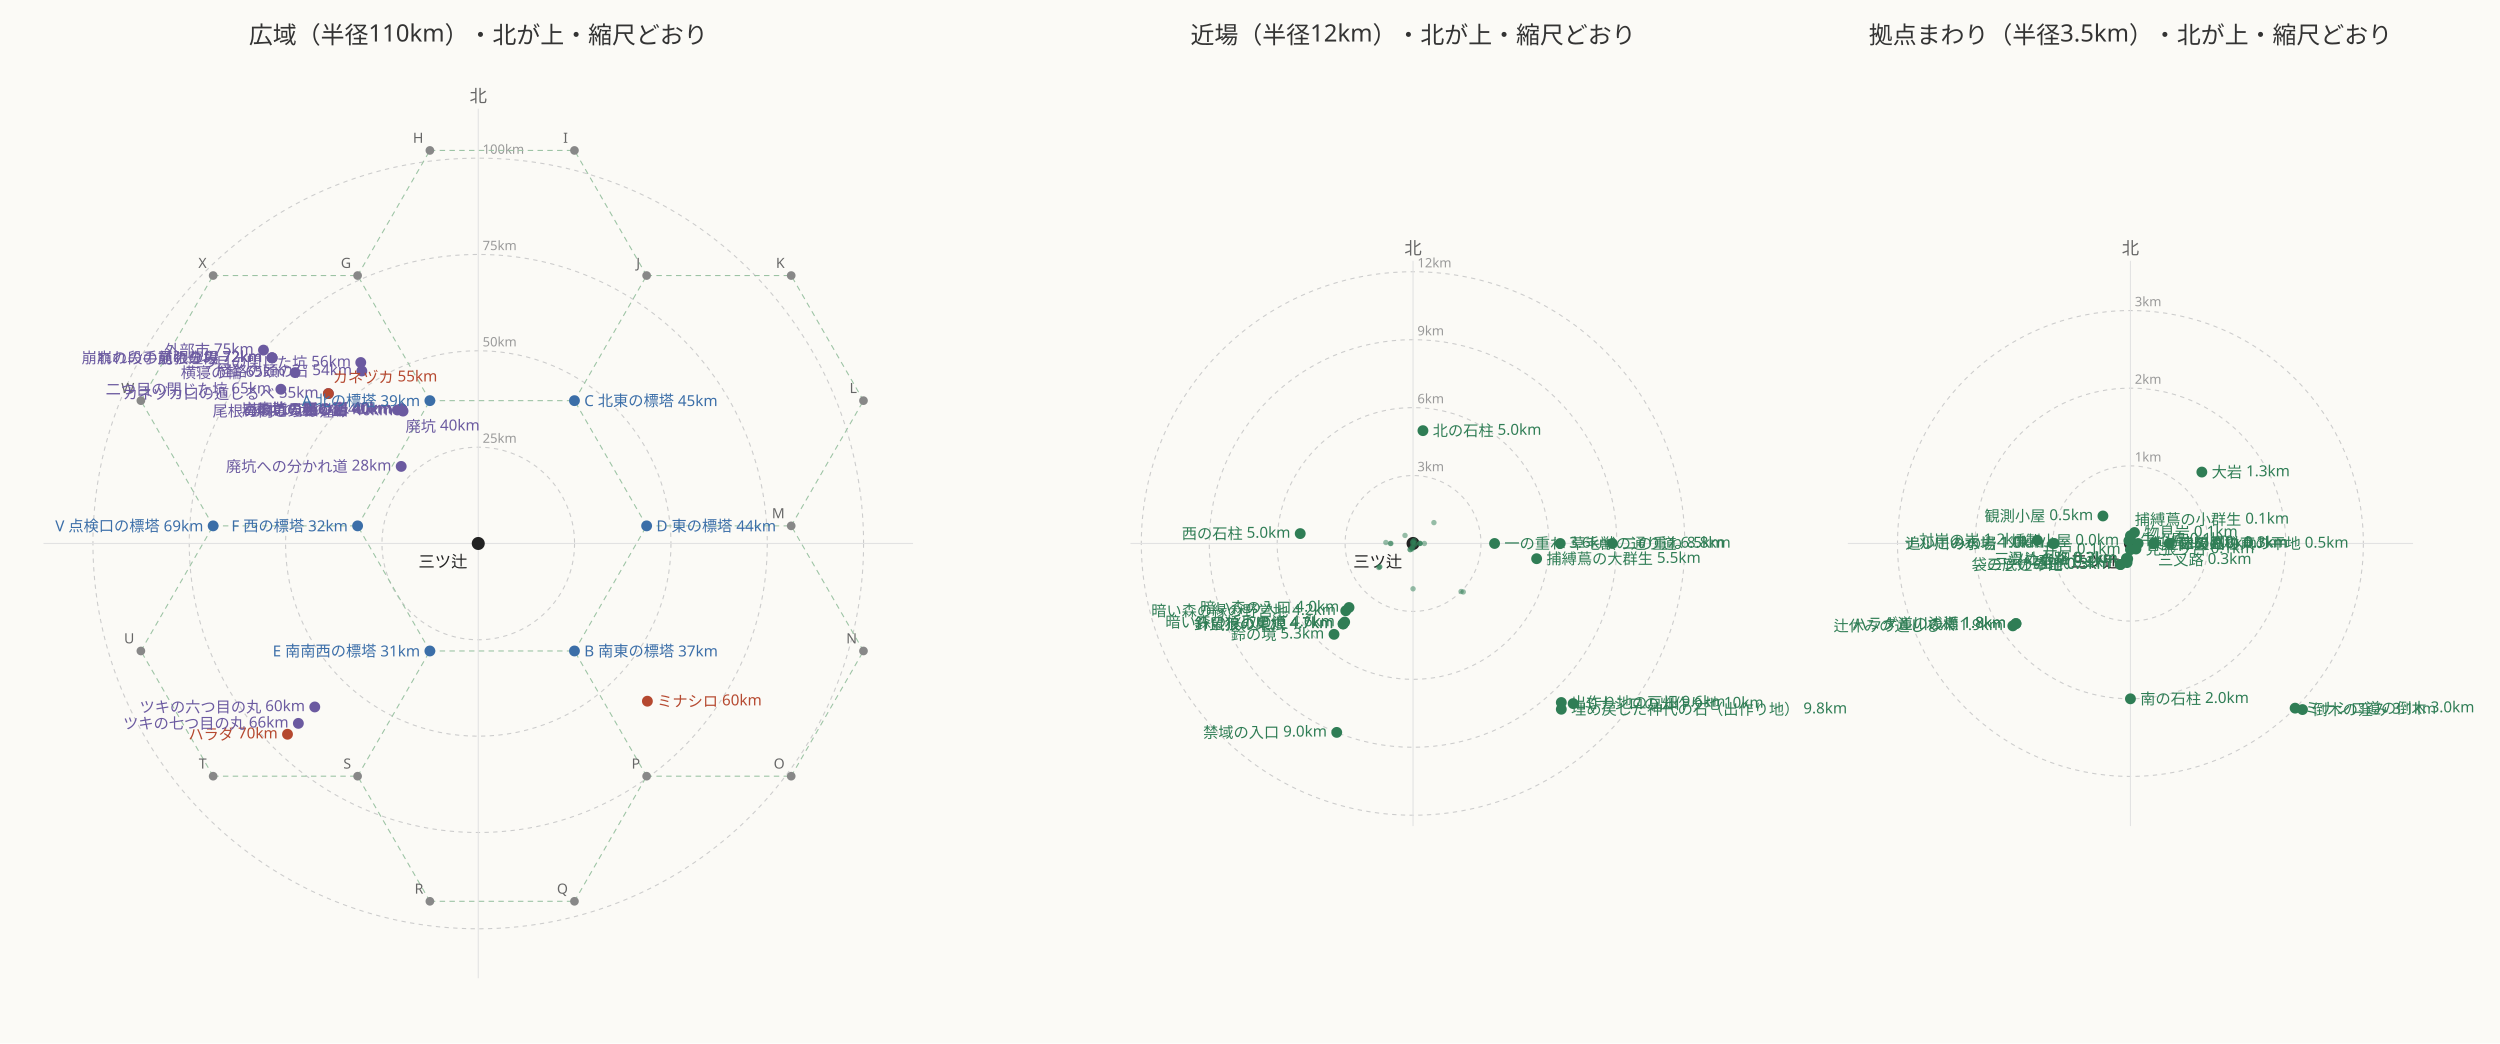
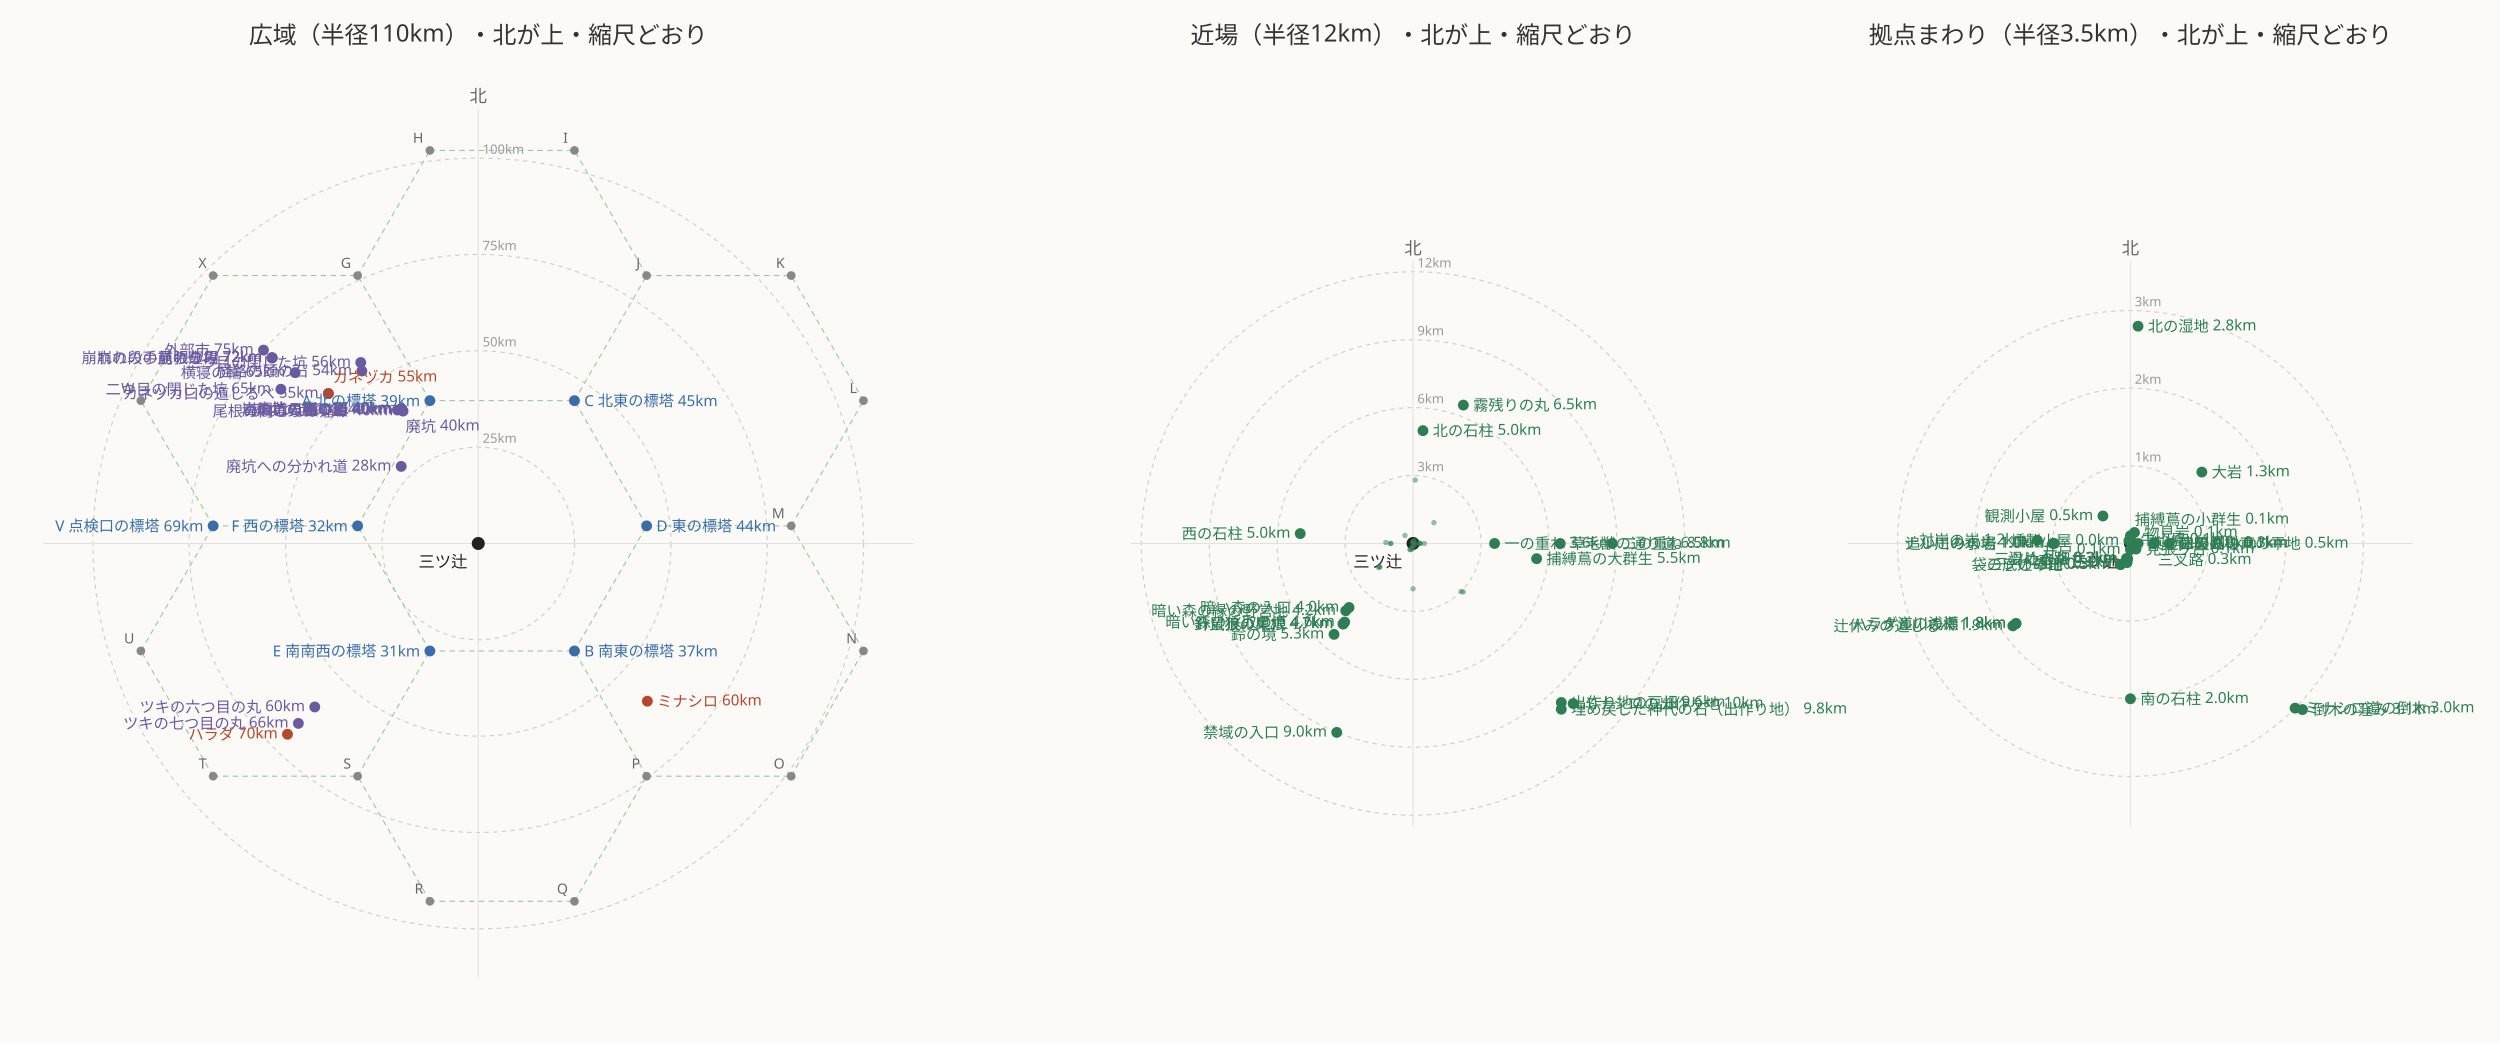
<svg xmlns="http://www.w3.org/2000/svg" width="2300" height="960" viewBox="0 0 2300 960" font-family="sans-serif">
  <rect width="2300" height="960" fill="#fbfaf6" />
  <text x="440" y="40" font-size="22" text-anchor="middle" fill="#333">広域（半径110km）・北が上・縮尺どおり</text>
  <circle cx="440" cy="500" r="88.6" fill="none" stroke="#ccc" stroke-dasharray="4 4" />
  <text x="444" y="407.4" font-size="12" fill="#999">25km</text>
  <circle cx="440" cy="500" r="177.3" fill="none" stroke="#ccc" stroke-dasharray="4 4" />
  <text x="444" y="318.7" font-size="12" fill="#999">50km</text>
  <circle cx="440" cy="500" r="265.9" fill="none" stroke="#ccc" stroke-dasharray="4 4" />
  <text x="444" y="230.1" font-size="12" fill="#999">75km</text>
  <circle cx="440" cy="500" r="354.5" fill="none" stroke="#ccc" stroke-dasharray="4 4" />
  <text x="444" y="141.5" font-size="12" fill="#999">100km</text>
  <line x1="440" y1="100" x2="440" y2="900" stroke="#e2e2e2" />
  <line x1="40" y1="500" x2="840" y2="500" stroke="#e2e2e2" />
  <text x="440" y="94" font-size="16" text-anchor="middle" fill="#666">北</text>
  <line x1="196.1" y1="714.1" x2="129.6" y2="598.9" stroke="#9cc3a4" stroke-dasharray="5 4" />
  <line x1="196.1" y1="714.1" x2="329.0" y2="714.1" stroke="#9cc3a4" stroke-dasharray="5 4" />
  <line x1="129.6" y1="598.9" x2="196.1" y2="483.8" stroke="#9cc3a4" stroke-dasharray="5 4" />
  <line x1="196.1" y1="483.8" x2="129.6" y2="368.6" stroke="#9cc3a4" stroke-dasharray="5 4" />
  <line x1="196.1" y1="483.8" x2="329.0" y2="483.8" stroke="#9cc3a4" stroke-dasharray="5 4" />
  <line x1="129.6" y1="368.6" x2="196.1" y2="253.5" stroke="#9cc3a4" stroke-dasharray="5 4" />
  <line x1="196.1" y1="253.5" x2="329.0" y2="253.5" stroke="#9cc3a4" stroke-dasharray="5 4" />
  <line x1="395.5" y1="829.2" x2="329.0" y2="714.1" stroke="#9cc3a4" stroke-dasharray="5 4" />
  <line x1="395.5" y1="829.2" x2="528.5" y2="829.2" stroke="#9cc3a4" stroke-dasharray="5 4" />
  <line x1="329.0" y1="714.1" x2="395.5" y2="598.9" stroke="#9cc3a4" stroke-dasharray="5 4" />
  <line x1="395.5" y1="598.9" x2="329.0" y2="483.8" stroke="#9cc3a4" stroke-dasharray="5 4" />
  <line x1="395.5" y1="598.9" x2="528.5" y2="598.9" stroke="#9cc3a4" stroke-dasharray="5 4" />
  <line x1="329.0" y1="483.8" x2="395.5" y2="368.6" stroke="#9cc3a4" stroke-dasharray="5 4" />
  <line x1="395.5" y1="368.6" x2="329.0" y2="253.5" stroke="#9cc3a4" stroke-dasharray="5 4" />
  <line x1="395.5" y1="368.6" x2="528.5" y2="368.6" stroke="#9cc3a4" stroke-dasharray="5 4" />
  <line x1="329.0" y1="253.5" x2="395.5" y2="138.4" stroke="#9cc3a4" stroke-dasharray="5 4" />
  <line x1="395.5" y1="138.4" x2="528.5" y2="138.4" stroke="#9cc3a4" stroke-dasharray="5 4" />
  <line x1="528.5" y1="829.2" x2="594.9" y2="714.1" stroke="#9cc3a4" stroke-dasharray="5 4" />
  <line x1="594.9" y1="714.1" x2="528.5" y2="598.9" stroke="#9cc3a4" stroke-dasharray="5 4" />
  <line x1="594.9" y1="714.1" x2="727.9" y2="714.1" stroke="#9cc3a4" stroke-dasharray="5 4" />
  <line x1="528.5" y1="598.9" x2="594.9" y2="483.8" stroke="#9cc3a4" stroke-dasharray="5 4" />
  <line x1="594.9" y1="483.8" x2="528.5" y2="368.6" stroke="#9cc3a4" stroke-dasharray="5 4" />
  <line x1="594.9" y1="483.8" x2="727.9" y2="483.8" stroke="#9cc3a4" stroke-dasharray="5 4" />
  <line x1="528.5" y1="368.6" x2="594.9" y2="253.5" stroke="#9cc3a4" stroke-dasharray="5 4" />
  <line x1="594.9" y1="253.5" x2="528.5" y2="138.4" stroke="#9cc3a4" stroke-dasharray="5 4" />
  <line x1="594.9" y1="253.5" x2="727.9" y2="253.5" stroke="#9cc3a4" stroke-dasharray="5 4" />
  <line x1="727.9" y1="714.1" x2="794.4" y2="598.9" stroke="#9cc3a4" stroke-dasharray="5 4" />
  <line x1="794.4" y1="598.9" x2="727.9" y2="483.8" stroke="#9cc3a4" stroke-dasharray="5 4" />
  <line x1="727.9" y1="483.8" x2="794.4" y2="368.6" stroke="#9cc3a4" stroke-dasharray="5 4" />
  <line x1="794.4" y1="368.6" x2="727.9" y2="253.5" stroke="#9cc3a4" stroke-dasharray="5 4" />
  <circle cx="196.1" cy="714.1" r="4" fill="#888" />
  <text x="190.1" y="707.1" font-size="13" text-anchor="end" fill="#666">T</text>
  <circle cx="129.6" cy="598.9" r="4" fill="#888" />
  <text x="123.6" y="591.9" font-size="13" text-anchor="end" fill="#666">U</text>
  <circle cx="196.1" cy="483.8" r="4" fill="#888" />
  <circle cx="129.6" cy="368.6" r="4" fill="#888" />
  <text x="123.6" y="361.6" font-size="13" text-anchor="end" fill="#666">W</text>
  <circle cx="196.1" cy="253.5" r="4" fill="#888" />
  <text x="190.1" y="246.5" font-size="13" text-anchor="end" fill="#666">X</text>
  <circle cx="395.5" cy="829.2" r="4" fill="#888" />
  <text x="389.5" y="822.2" font-size="13" text-anchor="end" fill="#666">R</text>
  <circle cx="329.0" cy="714.1" r="4" fill="#888" />
  <text x="323.0" y="707.1" font-size="13" text-anchor="end" fill="#666">S</text>
  <circle cx="395.5" cy="598.9" r="4" fill="#888" />
  <circle cx="329.0" cy="483.8" r="4" fill="#888" />
  <circle cx="395.5" cy="368.6" r="4" fill="#888" />
  <circle cx="329.0" cy="253.5" r="4" fill="#888" />
  <text x="323.0" y="246.5" font-size="13" text-anchor="end" fill="#666">G</text>
  <circle cx="395.5" cy="138.4" r="4" fill="#888" />
  <text x="389.5" y="131.4" font-size="13" text-anchor="end" fill="#666">H</text>
  <circle cx="528.5" cy="829.2" r="4" fill="#888" />
  <text x="522.5" y="822.2" font-size="13" text-anchor="end" fill="#666">Q</text>
  <circle cx="594.9" cy="714.1" r="4" fill="#888" />
  <text x="588.9" y="707.1" font-size="13" text-anchor="end" fill="#666">P</text>
  <circle cx="528.5" cy="598.9" r="4" fill="#888" />
  <circle cx="594.9" cy="483.8" r="4" fill="#888" />
  <circle cx="528.5" cy="368.6" r="4" fill="#888" />
  <circle cx="594.9" cy="253.5" r="4" fill="#888" />
  <text x="588.9" y="246.5" font-size="13" text-anchor="end" fill="#666">J</text>
  <circle cx="528.5" cy="138.4" r="4" fill="#888" />
  <text x="522.5" y="131.4" font-size="13" text-anchor="end" fill="#666">I</text>
  <circle cx="727.9" cy="714.1" r="4" fill="#888" />
  <text x="721.9" y="707.1" font-size="13" text-anchor="end" fill="#666">O</text>
  <circle cx="794.4" cy="598.9" r="4" fill="#888" />
  <text x="788.4" y="591.9" font-size="13" text-anchor="end" fill="#666">N</text>
  <circle cx="727.9" cy="483.8" r="4" fill="#888" />
  <text x="721.9" y="476.8" font-size="13" text-anchor="end" fill="#666">M</text>
  <circle cx="794.4" cy="368.6" r="4" fill="#888" />
  <text x="788.4" y="361.6" font-size="13" text-anchor="end" fill="#666">L</text>
  <circle cx="727.9" cy="253.5" r="4" fill="#888" />
  <text x="721.9" y="246.5" font-size="13" text-anchor="end" fill="#666">K</text>
  <circle cx="440" cy="500" r="6" fill="#222" />
  <text x="430" y="522" font-size="15" text-anchor="end" fill="#222">三ツ辻</text>
  <circle cx="369.1" cy="377.2" r="5" fill="#6b5aa0" />
  <text x="373.1" y="397.2" font-size="14" text-anchor="start" fill="#6b5aa0">廃坑 40km</text>
  <circle cx="258.4" cy="358.1" r="5" fill="#6b5aa0" />
  <text x="249.4" y="363.1" font-size="14" text-anchor="end" fill="#6b5aa0">二つ目の閉じた坑 65km</text>
  <circle cx="331.9" cy="333.5" r="5" fill="#6b5aa0" />
  <text x="322.9" y="338.5" font-size="14" text-anchor="end" fill="#6b5aa0">三つ目の閉じた坑 56km</text>
  <circle cx="332.9" cy="341.3" r="5" fill="#6b5aa0" />
  <text x="323.9" y="346.3" font-size="14" text-anchor="end" fill="#6b5aa0">経路の頭の石 54km</text>
  <circle cx="271.5" cy="342.8" r="5" fill="#6b5aa0" />
  <text x="262.5" y="347.8" font-size="14" text-anchor="end" fill="#6b5aa0">横寝の輪 65km</text>
  <circle cx="302.1" cy="362.1" r="5" fill="#6b5aa0" />
  <text x="293.1" y="367.1" font-size="14" text-anchor="end" fill="#6b5aa0">カネヅカ口の道しるべ 55km</text>
  <circle cx="250.3" cy="329.2" r="5" fill="#6b5aa0" />
  <text x="241.3" y="334.2" font-size="14" text-anchor="end" fill="#6b5aa0">崩れの段 72km</text>
  <circle cx="250.3" cy="329.2" r="5" fill="#6b5aa0" />
  <text x="241.3" y="334.2" font-size="14" text-anchor="end" fill="#6b5aa0">崩れの段の見張り場 72km</text>
  <circle cx="250.3" cy="329.2" r="5" fill="#6b5aa0" />
  <text x="241.3" y="334.2" font-size="14" text-anchor="end" fill="#6b5aa0">崩れの手前の窪み 72km</text>
  <circle cx="369.9" cy="377.2" r="5" fill="#6b5aa0" />
  <text x="360.9" y="382.2" font-size="14" text-anchor="end" fill="#6b5aa0">廃坑の見張り岩 40km</text>
  <circle cx="365.6" cy="377.2" r="5" fill="#6b5aa0" />
  <text x="356.6" y="382.2" font-size="14" text-anchor="end" fill="#6b5aa0">廃坑の西の谷 40km</text>
  <circle cx="369.4" cy="376.1" r="5" fill="#6b5aa0" />
  <text x="360.4" y="381.1" font-size="14" text-anchor="end" fill="#6b5aa0">廃坑の裏の口 40km</text>
  <circle cx="369.5" cy="376.3" r="5" fill="#6b5aa0" />
  <text x="360.5" y="381.3" font-size="14" text-anchor="end" fill="#6b5aa0">岩の背の細い所 40km</text>
  <circle cx="369.5" cy="376.3" r="5" fill="#6b5aa0" />
  <text x="360.5" y="381.3" font-size="14" text-anchor="end" fill="#6b5aa0">岩の肩 40km</text>
  <circle cx="369.0" cy="376.3" r="5" fill="#6b5aa0" />
  <text x="360.0" y="381.3" font-size="14" text-anchor="end" fill="#6b5aa0">坑の奥の岩 40km</text>
  <circle cx="370.8" cy="378.2" r="5" fill="#6b5aa0" />
  <text x="361.8" y="383.2" font-size="14" text-anchor="end" fill="#6b5aa0">尾根の向こうの窪み 40km</text>
  <circle cx="369.1" cy="429.1" r="5" fill="#6b5aa0" />
  <text x="360.1" y="434.1" font-size="14" text-anchor="end" fill="#6b5aa0">廃坑への分かれ道 28km</text>
  <circle cx="302.1" cy="362.1" r="5" fill="#b5482f" />
  <text x="306.1" y="352.1" font-size="14" text-anchor="start" fill="#b5482f">カネヅカ 55km</text>
  <circle cx="595.6" cy="645.1" r="5" fill="#b5482f" />
  <text x="604.6" y="650.1" font-size="14" text-anchor="start" fill="#b5482f">ミナシロ 60km</text>
  <circle cx="264.5" cy="675.5" r="5" fill="#b5482f" />
  <text x="255.5" y="680.5" font-size="14" text-anchor="end" fill="#b5482f">ハラダ 70km</text>
  <circle cx="289.6" cy="650.4" r="5" fill="#6b5aa0" />
  <text x="280.6" y="655.4" font-size="14" text-anchor="end" fill="#6b5aa0">ツキの六つ目の丸 60km</text>
  <circle cx="274.5" cy="665.5" r="5" fill="#6b5aa0" />
  <text x="265.5" y="670.5" font-size="14" text-anchor="end" fill="#6b5aa0">ツキの七つ目の丸 66km</text>
  <circle cx="242.4" cy="322.1" r="5" fill="#6b5aa0" />
  <text x="233.4" y="327.1" font-size="14" text-anchor="end" fill="#6b5aa0">外部市 75km</text>
  <circle cx="196.1" cy="483.8" r="5" fill="#3b6ea8" />
  <text x="187.1" y="488.8" font-size="14" text-anchor="end" fill="#3b6ea8">V 点検口の標塔 69km</text>
  <circle cx="395.5" cy="598.9" r="5" fill="#3b6ea8" />
  <text x="386.5" y="603.9" font-size="14" text-anchor="end" fill="#3b6ea8">E 南南西の標塔 31km</text>
  <circle cx="329.0" cy="483.8" r="5" fill="#3b6ea8" />
  <text x="320.0" y="488.8" font-size="14" text-anchor="end" fill="#3b6ea8">F 西の標塔 32km</text>
  <circle cx="395.5" cy="368.6" r="5" fill="#3b6ea8" />
  <text x="386.5" y="373.6" font-size="14" text-anchor="end" fill="#3b6ea8">A 北の標塔 39km</text>
  <circle cx="528.5" cy="598.9" r="5" fill="#3b6ea8" />
  <text x="537.5" y="603.9" font-size="14" text-anchor="start" fill="#3b6ea8">B 南東の標塔 37km</text>
  <circle cx="594.9" cy="483.8" r="5" fill="#3b6ea8" />
  <text x="603.9" y="488.8" font-size="14" text-anchor="start" fill="#3b6ea8">D 東の標塔 44km</text>
  <circle cx="528.5" cy="368.6" r="5" fill="#3b6ea8" />
  <text x="537.5" y="373.6" font-size="14" text-anchor="start" fill="#3b6ea8">C 北東の標塔 45km</text>
  <text x="1300" y="40" font-size="22" text-anchor="middle" fill="#333">近場（半径12km）・北が上・縮尺どおり</text>
  <circle cx="1300" cy="500" r="62.5" fill="none" stroke="#ccc" stroke-dasharray="4 4" />
  <text x="1304" y="433.5" font-size="12" fill="#999">3km</text>
  <circle cx="1300" cy="500" r="125.0" fill="none" stroke="#ccc" stroke-dasharray="4 4" />
  <text x="1304" y="371.0" font-size="12" fill="#999">6km</text>
  <circle cx="1300" cy="500" r="187.5" fill="none" stroke="#ccc" stroke-dasharray="4 4" />
  <text x="1304" y="308.5" font-size="12" fill="#999">9km</text>
  <circle cx="1300" cy="500" r="250.0" fill="none" stroke="#ccc" stroke-dasharray="4 4" />
  <text x="1304" y="246.0" font-size="12" fill="#999">12km</text>
  <line x1="1300" y1="240" x2="1300" y2="760" stroke="#e2e2e2" />
  <line x1="1040" y1="500" x2="1560" y2="500" stroke="#e2e2e2" />
  <text x="1300" y="234" font-size="16" text-anchor="middle" fill="#666">北</text>
  <circle cx="1300" cy="500" r="6" fill="#222" />
  <text x="1290" y="522" font-size="15" text-anchor="end" fill="#222">三ツ辻</text>
  <circle cx="1300.0" cy="497.9" r="2.5" fill="#2f7d55" opacity="0.5" />
  <circle cx="1302.1" cy="500.0" r="2.5" fill="#2f7d55" opacity="0.5" />
  <circle cx="1300.0" cy="501.7" r="2.5" fill="#2f7d55" opacity="0.5" />
  <circle cx="1301.5" cy="501.5" r="2.5" fill="#2f7d55" opacity="0.5" />
  <circle cx="1299.3" cy="504.1" r="2.5" fill="#2f7d55" opacity="0.5" />
  <circle cx="1299.1" cy="505.1" r="2.5" fill="#2f7d55" opacity="0.5" />
  <circle cx="1297.4" cy="505.7" r="2.5" fill="#2f7d55" opacity="0.5" />
  <circle cx="1297.3" cy="505.6" r="2.5" fill="#2f7d55" opacity="0.5" />
  <circle cx="1298.9" cy="504.0" r="2.5" fill="#2f7d55" opacity="0.5" />
  <circle cx="1300.0" cy="499.0" r="2.5" fill="#2f7d55" opacity="0.5" />
  <circle cx="1299.6" cy="499.3" r="2.5" fill="#2f7d55" opacity="0.5" />
  <circle cx="1275.0" cy="499.1" r="2.5" fill="#2f7d55" opacity="0.5" />
  <circle cx="1279.6" cy="500.0" r="2.5" fill="#2f7d55" opacity="0.5" />
  <circle cx="1301.1" cy="497.1" r="2.5" fill="#2f7d55" opacity="0.5" />
  <circle cx="1344.2" cy="544.2" r="2.5" fill="#2f7d55" opacity="0.5" />
  <circle cx="1310.4" cy="500.0" r="2.5" fill="#2f7d55" opacity="0.5" />
  <circle cx="1346.2" cy="544.6" r="2.5" fill="#2f7d55" opacity="0.5" />
  <circle cx="1306.2" cy="500.0" r="2.5" fill="#2f7d55" opacity="0.5" />
  <circle cx="1269.3" cy="521.5" r="2.5" fill="#2f7d55" opacity="0.5" />
  <circle cx="1238.1" cy="561.9" r="5" fill="#2f7d55" />
  <text x="1229.1" y="566.9" font-size="14" text-anchor="end" fill="#2f7d55">暗い森の縁の野営地 4.2km</text>
  <circle cx="1237.1" cy="572.3" r="5" fill="#2f7d55" />
  <text x="1228.1" y="577.3" font-size="14" text-anchor="end" fill="#2f7d55">暗い森の採取の道 4.6km</text>
  <circle cx="1235.8" cy="573.9" r="5" fill="#2f7d55" />
  <text x="1226.8" y="578.9" font-size="14" text-anchor="end" fill="#2f7d55">針鼠狼の巣穴 4.7km</text>
  <circle cx="1227.3" cy="583.6" r="5" fill="#2f7d55" />
  <text x="1218.3" y="588.6" font-size="14" text-anchor="end" fill="#2f7d55">鈴の境 5.3km</text>
  <circle cx="1235.6" cy="574.1" r="5" fill="#2f7d55" />
  <text x="1226.6" y="579.1" font-size="14" text-anchor="end" fill="#2f7d55">針鼠狼の尾根 4.7km</text>
  <circle cx="1269.3" cy="521.5" r="2.5" fill="#2f7d55" opacity="0.5" />
  <circle cx="1292.6" cy="492.6" r="2.5" fill="#2f7d55" opacity="0.5" />
  <circle cx="1279.2" cy="500.0" r="2.5" fill="#2f7d55" opacity="0.5" />
  <circle cx="1319.2" cy="480.8" r="2.5" fill="#2f7d55" opacity="0.5" />
  <circle cx="1300.0" cy="541.7" r="2.5" fill="#2f7d55" opacity="0.5" />
  <circle cx="1241.1" cy="558.9" r="5" fill="#2f7d55" />
  <text x="1232.1" y="563.9" font-size="14" text-anchor="end" fill="#2f7d55">暗い森の入口 4.0km</text>
  <circle cx="1196.2" cy="490.9" r="5" fill="#2f7d55" />
  <text x="1187.2" y="495.9" font-size="14" text-anchor="end" fill="#2f7d55">西の石柱 5.0km</text>
+   <circle cx="1302.0" cy="441.7" r="2.5" fill="#2f7d55" opacity="0.5" />
  <circle cx="1309.1" cy="396.2" r="5" fill="#2f7d55" />
  <text x="1318.1" y="401.2" font-size="14" text-anchor="start" fill="#2f7d55">北の石柱 5.0km</text>
+   <circle cx="1346.3" cy="372.7" r="5" fill="#2f7d55" />
+   <text x="1355.3" y="377.7" font-size="14" text-anchor="start" fill="#2f7d55">霧残りの丸 6.5km</text>
  <circle cx="1413.7" cy="514.0" r="5" fill="#2f7d55" />
  <text x="1422.7" y="519.0" font-size="14" text-anchor="start" fill="#2f7d55">捕縛蔦の大群生 5.5km</text>
  <circle cx="1375.0" cy="500.0" r="5" fill="#2f7d55" />
  <text x="1384.0" y="505.0" font-size="14" text-anchor="start" fill="#2f7d55">一の重ね 3.6km</text>
  <circle cx="1435.4" cy="500.0" r="5" fill="#2f7d55" />
  <text x="1444.4" y="505.0" font-size="14" text-anchor="start" fill="#2f7d55">草毛獣の通り道 6.5km</text>
  <circle cx="1483.3" cy="500.0" r="5" fill="#2f7d55" />
  <text x="1492.3" y="505.0" font-size="14" text-anchor="start" fill="#2f7d55">二の重ね 8.8km</text>
  <circle cx="1229.8" cy="673.8" r="5" fill="#2f7d55" />
  <text x="1220.8" y="678.8" font-size="14" text-anchor="end" fill="#2f7d55">禁域の入口 9.0km</text>
  <circle cx="1447.3" cy="647.3" r="5" fill="#2f7d55" />
  <text x="1456.3" y="652.3" font-size="14" text-anchor="start" fill="#2f7d55">ミナシロの出作り地 10km</text>
  <circle cx="1436.4" cy="646.3" r="5" fill="#2f7d55" />
  <text x="1445.4" y="651.3" font-size="14" text-anchor="start" fill="#2f7d55">出作り地の豆畑 9.6km</text>
  <circle cx="1436.4" cy="652.5" r="5" fill="#2f7d55" />
  <text x="1445.4" y="657.5" font-size="14" text-anchor="start" fill="#2f7d55">埋め戻した神代の石（出作り地） 9.8km</text>
  <circle cx="1306.2" cy="500.0" r="2.5" fill="#2f7d55" opacity="0.5" />
  <circle cx="1306.5" cy="499.9" r="2.5" fill="#2f7d55" opacity="0.5" />
  <circle cx="1268.4" cy="522.1" r="2.5" fill="#2f7d55" opacity="0.5" />
  <text x="1960" y="40" font-size="22" text-anchor="middle" fill="#333">拠点まわり（半径3.5km）・北が上・縮尺どおり</text>
  <circle cx="1960" cy="500" r="71.4" fill="none" stroke="#ccc" stroke-dasharray="4 4" />
  <text x="1964" y="424.6" font-size="12" fill="#999">1km</text>
  <circle cx="1960" cy="500" r="142.9" fill="none" stroke="#ccc" stroke-dasharray="4 4" />
  <text x="1964" y="353.1" font-size="12" fill="#999">2km</text>
  <circle cx="1960" cy="500" r="214.3" fill="none" stroke="#ccc" stroke-dasharray="4 4" />
  <text x="1964" y="281.7" font-size="12" fill="#999">3km</text>
  <line x1="1960" y1="240" x2="1960" y2="760" stroke="#e2e2e2" />
  <line x1="1700" y1="500" x2="2220" y2="500" stroke="#e2e2e2" />
  <text x="1960" y="234" font-size="16" text-anchor="middle" fill="#666">北</text>
  <circle cx="1960" cy="500" r="6" fill="#222" />
  <text x="1950" y="522" font-size="15" text-anchor="end" fill="#222">三ツ辻</text>
  <circle cx="1960.0" cy="492.9" r="5" fill="#2f7d55" />
  <text x="1964.0" y="482.9" font-size="14" text-anchor="start" fill="#2f7d55">捕縛蔦の小群生 0.1km</text>
  <circle cx="1967.1" cy="500.0" r="5" fill="#2f7d55" />
  <text x="1976.1" y="505.0" font-size="14" text-anchor="start" fill="#2f7d55">東の隙間の柱 0.1km</text>
  <circle cx="1960.0" cy="505.7" r="5" fill="#2f7d55" />
  <text x="1951.0" y="510.7" font-size="14" text-anchor="end" fill="#2f7d55">井戸 0.1km</text>
  <circle cx="1965.1" cy="505.1" r="5" fill="#2f7d55" />
  <text x="1974.1" y="510.1" font-size="14" text-anchor="start" fill="#2f7d55">見張り台 0.1km</text>
  <circle cx="1957.5" cy="514.1" r="5" fill="#2f7d55" />
  <text x="1948.5" y="519.1" font-size="14" text-anchor="end" fill="#2f7d55">三ツ辻の畑 0.2km</text>
  <circle cx="1956.9" cy="517.6" r="5" fill="#2f7d55" />
  <text x="1947.9" y="522.6" font-size="14" text-anchor="end" fill="#2f7d55">苗代 0.2km</text>
  <circle cx="1950.9" cy="519.4" r="5" fill="#2f7d55" />
  <text x="1941.9" y="524.4" font-size="14" text-anchor="end" fill="#2f7d55">袋の底の草地 0.3km</text>
  <circle cx="1950.8" cy="519.3" r="5" fill="#2f7d55" />
  <text x="1941.8" y="524.3" font-size="14" text-anchor="end" fill="#2f7d55">三ツ辻の田 0.3km</text>
  <circle cx="1956.3" cy="513.8" r="5" fill="#2f7d55" />
  <text x="1947.3" y="518.8" font-size="14" text-anchor="end" fill="#2f7d55">温め水路 0.2km</text>
  <circle cx="1960.0" cy="496.4" r="5" fill="#2f7d55" />
  <text x="1969.0" y="501.4" font-size="14" text-anchor="start" fill="#2f7d55">牛小屋 0.1km</text>
  <circle cx="1958.6" cy="497.5" r="5" fill="#2f7d55" />
  <text x="1949.6" y="502.5" font-size="14" text-anchor="end" fill="#2f7d55">燻製小屋 0.0km</text>
  <circle cx="1874.3" cy="497.0" r="5" fill="#2f7d55" />
  <text x="1865.3" y="502.0" font-size="14" text-anchor="end" fill="#2f7d55">対岸の岩 1.2km</text>
  <circle cx="1890.0" cy="500.0" r="5" fill="#2f7d55" />
  <text x="1881.0" y="505.0" font-size="14" text-anchor="end" fill="#2f7d55">追いこみの岩 1.0km</text>
  <circle cx="1963.7" cy="489.9" r="5" fill="#2f7d55" />
  <text x="1972.7" y="494.9" font-size="14" text-anchor="start" fill="#2f7d55">物見岩 0.1km</text>
  <circle cx="2111.5" cy="651.5" r="5" fill="#2f7d55" />
  <text x="2120.5" y="656.5" font-size="14" text-anchor="start" fill="#2f7d55">ミナシロ道の倒木 3.0km</text>
  <circle cx="1995.7" cy="500.0" r="5" fill="#2f7d55" />
  <text x="2004.7" y="505.0" font-size="14" text-anchor="start" fill="#2f7d55">三叉路の東の平地 0.5km</text>
  <circle cx="2118.3" cy="652.8" r="5" fill="#2f7d55" />
  <text x="2127.3" y="657.8" font-size="14" text-anchor="start" fill="#2f7d55">倒木の窪み 3.1km</text>
  <circle cx="1981.4" cy="500.0" r="5" fill="#2f7d55" />
  <text x="1985.4" y="520.0" font-size="14" text-anchor="start" fill="#2f7d55">三叉路 0.3km</text>
  <circle cx="1854.7" cy="573.7" r="5" fill="#2f7d55" />
  <text x="1845.7" y="578.7" font-size="14" text-anchor="end" fill="#2f7d55">ナル川の橋 1.8km</text>
  <circle cx="1854.7" cy="573.7" r="5" fill="#2f7d55" />
  <text x="1845.7" y="578.7" font-size="14" text-anchor="end" fill="#2f7d55">ハラダ道の浅瀬 1.8km</text>
  <circle cx="1934.7" cy="474.7" r="5" fill="#2f7d55" />
  <text x="1925.7" y="479.7" font-size="14" text-anchor="end" fill="#2f7d55">観測小屋 0.5km</text>
  <circle cx="1888.6" cy="500.0" r="5" fill="#2f7d55" />
  <text x="1879.6" y="505.0" font-size="14" text-anchor="end" fill="#2f7d55">ナル川の水場 1.0km</text>
  <circle cx="2025.7" cy="434.3" r="5" fill="#2f7d55" />
  <text x="2034.7" y="439.3" font-size="14" text-anchor="start" fill="#2f7d55">大岩 1.3km</text>
  <circle cx="1960.0" cy="642.9" r="5" fill="#2f7d55" />
  <text x="1969.0" y="647.9" font-size="14" text-anchor="start" fill="#2f7d55">南の石柱 2.0km</text>
+   <circle cx="1967.0" cy="300.1" r="5" fill="#2f7d55" />
+   <text x="1976.0" y="305.1" font-size="14" text-anchor="start" fill="#2f7d55">北の湿地 2.8km</text>
  <circle cx="1981.4" cy="500.0" r="5" fill="#2f7d55" />
  <text x="1990.4" y="505.0" font-size="14" text-anchor="start" fill="#2f7d55">辻休み 0.3km</text>
  <circle cx="1982.1" cy="499.6" r="5" fill="#2f7d55" />
  <text x="1991.1" y="504.6" font-size="14" text-anchor="start" fill="#2f7d55">ノロの囲い 0.3km</text>
  <circle cx="1851.8" cy="575.8" r="5" fill="#2f7d55" />
  <text x="1842.8" y="580.8" font-size="14" text-anchor="end" fill="#2f7d55">辻休みの道しるべ 1.9km</text>
</svg>
